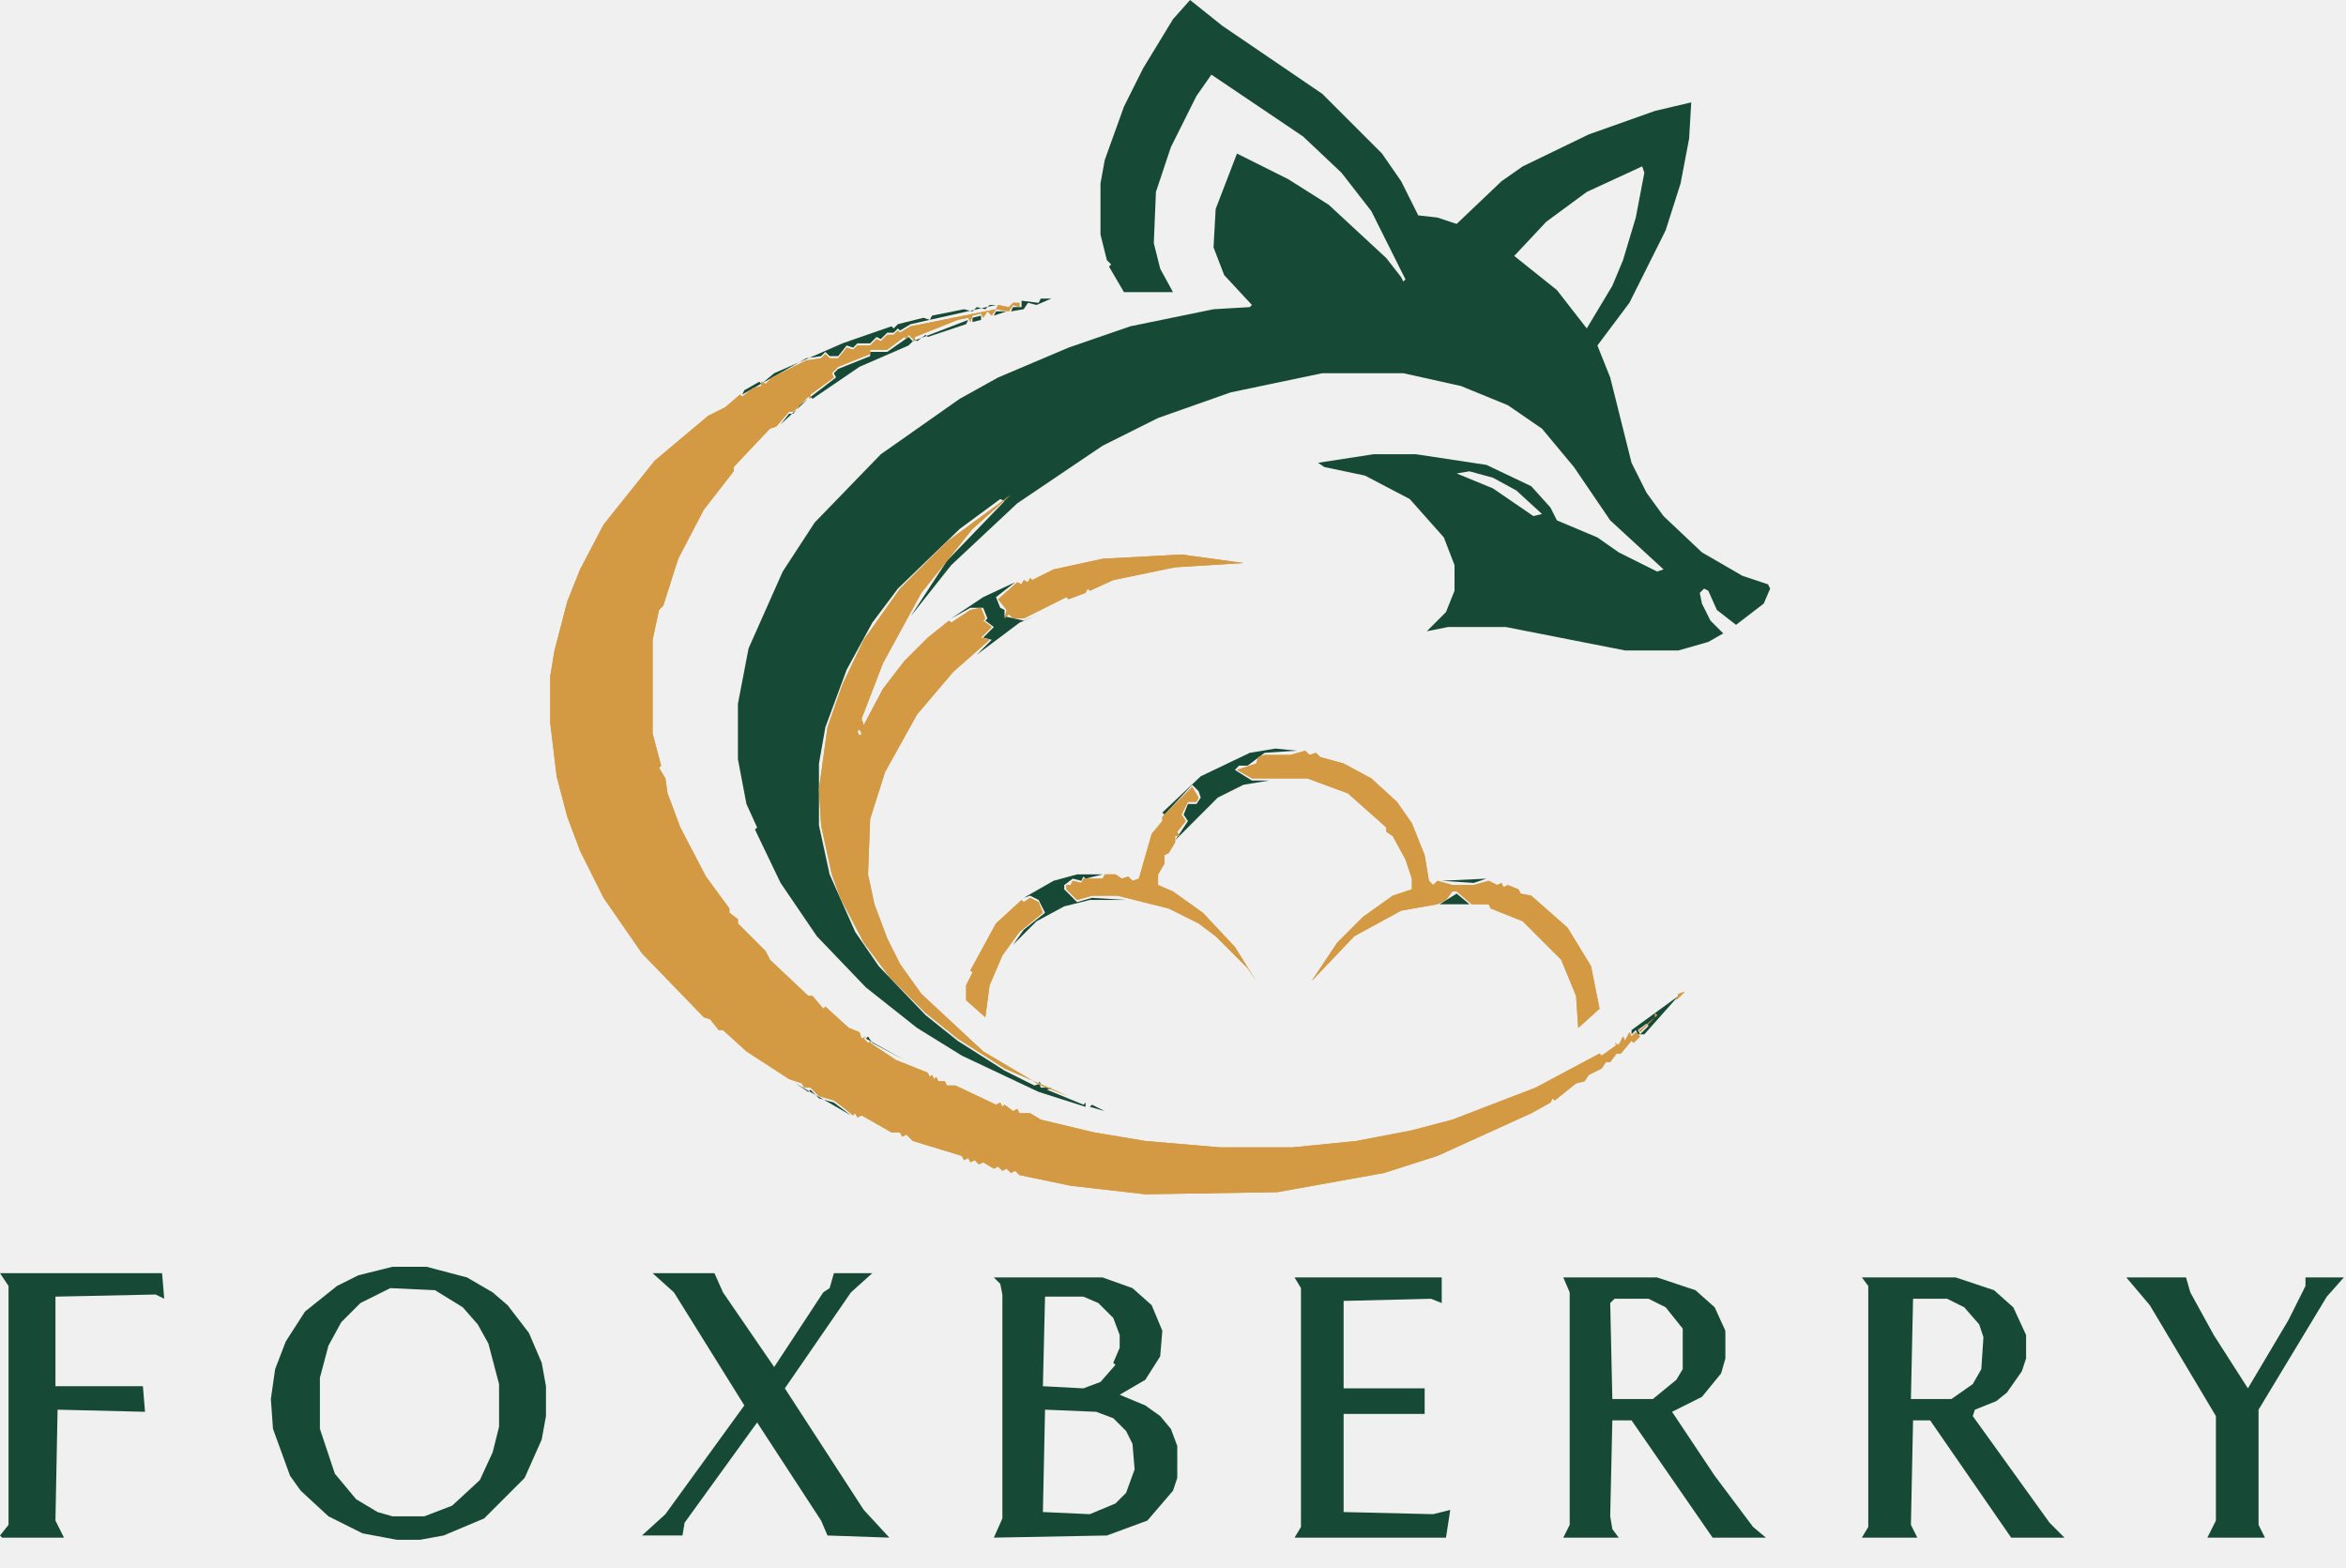
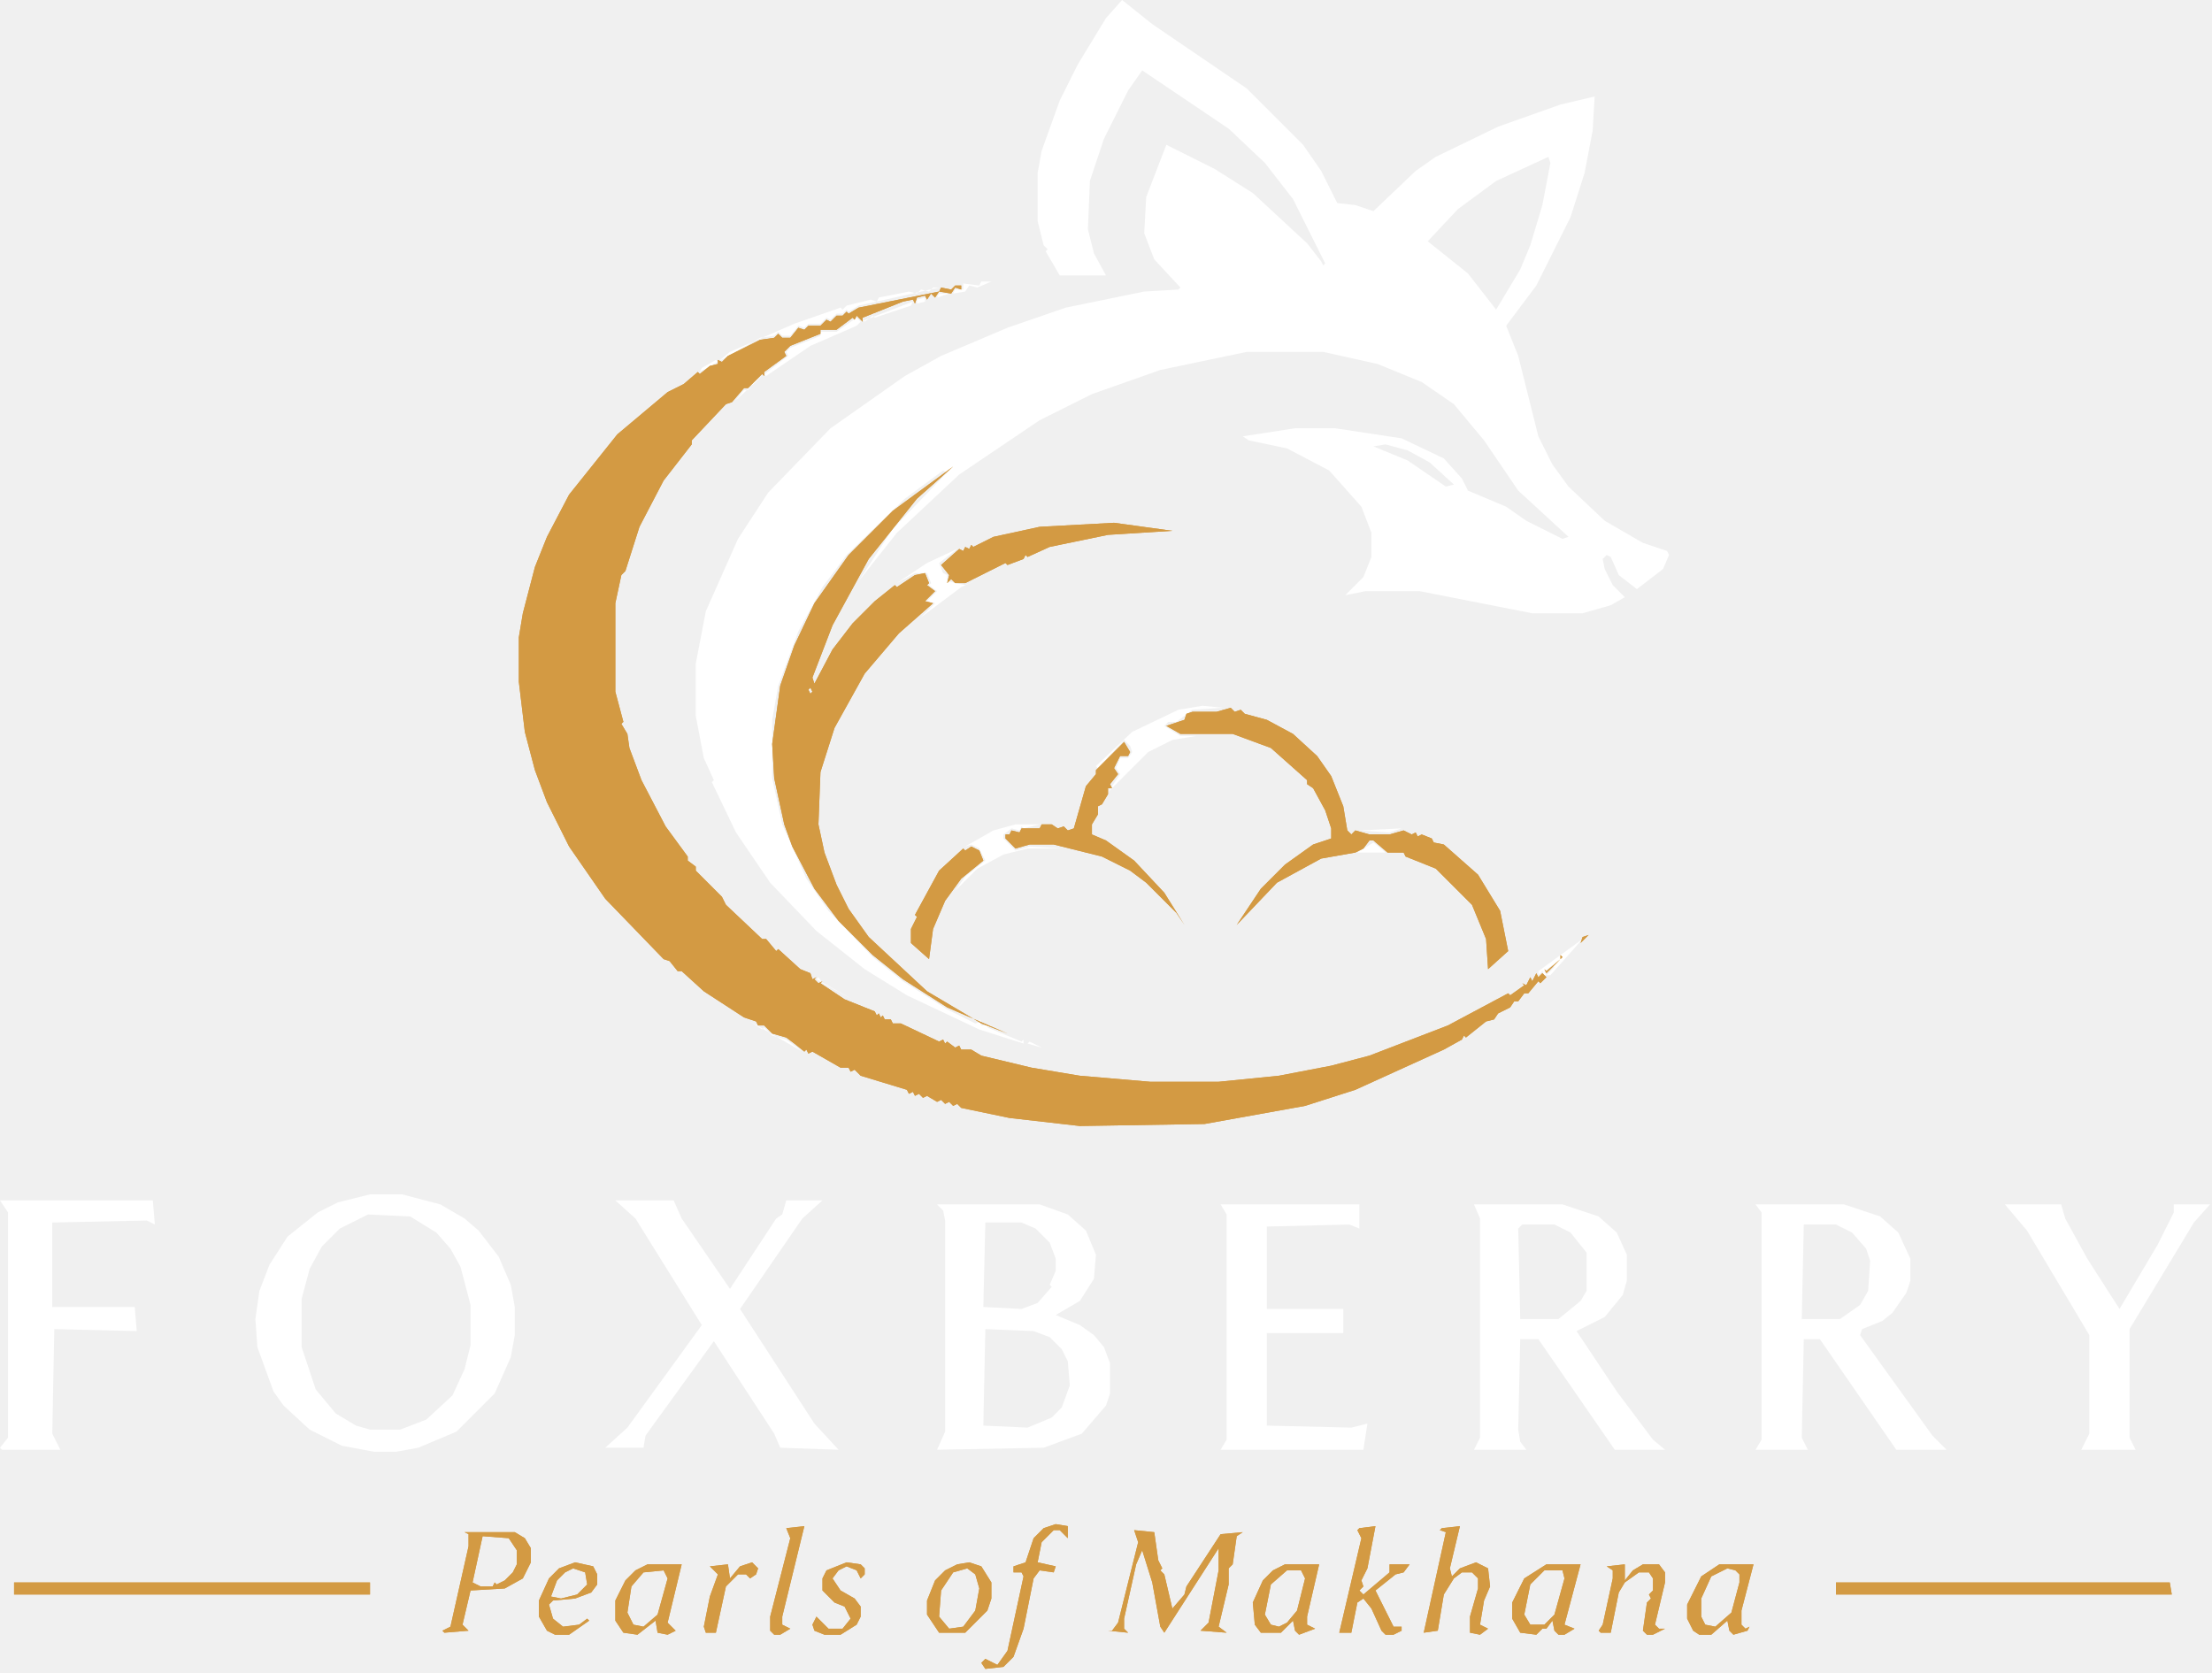
- <svg xmlns="http://www.w3.org/2000/svg" viewBox="0 0 1100 735" role="img" aria-labelledby="title desc">
-   <path fill="#174A36" fill-rule="evenodd" d="M997,599 L1008,612 L1039,664 L1039,713 L1035,721 L1062,721 L1059,715 L1059,661 L1091,608 L1099,599 L1081,599 L1081,603 L1073,619 L1054,651 L1038,626 L1027,606 L1025,599Z M873,599 L876,603 L876,716 L873,721 L899,721 L896,715 L897,666 L905,666 L943,721 L968,721 L961,714 L925,664 L926,661 L936,657 L941,653 L948,643 L950,637 L950,626 L944,613 L935,605 L917,599Z M897,609 L913,609 L921,613 L928,621 L930,627 L929,642 L925,649 L915,656 L896,656Z M733,599 L736,606 L736,715 L733,721 L759,721 L756,717 L755,711 L756,666 L765,666 L803,721 L828,721 L822,716 L804,692 L784,662 L798,655 L807,644 L809,637 L809,624 L804,613 L795,605 L777,599Z M757,609 L773,609 L781,613 L789,623 L789,642 L786,647 L775,656 L756,656 L755,611Z M607,599 L610,604 L610,716 L607,721 L678,721 L680,708 L672,710 L630,709 L630,663 L668,663 L668,651 L630,651 L630,610 L671,609 L676,611 L676,599Z M466,599 L469,602 L470,607 L470,712 L466,721 L519,720 L538,713 L550,699 L552,693 L552,678 L549,670 L544,664 L537,659 L525,654 L537,647 L544,636 L545,624 L540,612 L531,604 L517,599Z M490,661 L514,662 L522,665 L528,671 L531,677 L532,689 L528,700 L523,705 L511,710 L489,709Z M490,608 L508,608 L515,611 L522,618 L525,626 L525,632 L522,639 L523,640 L516,648 L508,651 L489,650Z M306,597 L316,606 L349,659 L312,710 L301,720 L320,720 L321,714 L355,667 L385,713 L388,720 L417,721 L405,708 L368,651 L399,606 L409,597 L391,597 L389,604 L386,606 L363,641 L339,606 L335,597Z M76,597 L0,597 L4,603 L4,715 L0,720 L1,721 L30,721 L26,713 L27,661 L68,662 L67,650 L26,650 L26,608 L73,607 L77,609Z M184,594 L168,598 L158,603 L143,615 L134,629 L129,642 L127,656 L128,670 L136,692 L141,699 L154,711 L170,719 L186,722 L197,722 L208,720 L227,712 L246,693 L254,675 L256,664 L256,650 L254,639 L248,625 L238,612 L231,606 L219,599 L200,594Z M183,604 L204,605 L217,613 L224,621 L229,630 L234,649 L234,669 L231,681 L225,694 L212,706 L199,711 L184,711 L177,709 L167,703 L157,691 L150,670 L150,646 L154,631 L160,620 L169,611Z M511,519 L518,521 L512,518Z M373,508 L399,523 L391,517 L384,515 L380,511 L379,512Z M406,487 L424,497 L409,489 L407,486Z M787,467 L765,483 L765,485 L767,483 L768,485 L771,485Z M772,480 L773,481 L769,485 L768,483Z M675,424 L689,424 L683,419Z M676,413 L691,414 L697,412Z M528,422 L512,421 L505,423 L499,417 L499,415 L503,412 L507,413 L508,411 L509,412 L517,410 L505,410 L494,413 L480,421 L483,420 L487,422 L490,428 L480,436 L475,443 L486,432 L499,425 L511,422Z M608,352 L598,351 L586,353 L563,364 L545,381 L546,382 L559,368 L562,371 L563,374 L561,377 L557,377 L555,382 L557,385 L551,394 L571,374 L583,368 L595,366 L587,366 L579,361 L581,359 L585,359 L593,353Z M476,273 L461,280 L446,290 L455,285 L461,285 L463,290 L462,291 L466,294 L461,299 L465,300 L458,307 L478,292 L487,288 L480,291 L471,289 L471,286 L469,285 L467,280Z M454,150 L428,160 L426,158 L416,165 L408,165 L408,167 L393,173 L391,175 L392,177 L375,190 L372,194 L370,194 L366,199 L380,186 L381,187 L403,172 L426,162 L429,159 L430,160 L434,157 L435,158 L453,152Z M460,148 L456,149 L456,151 L460,150Z M466,148 L472,146 L467,146Z M467,143 L464,143 L462,145 L458,144 L456,146 L452,145 L437,148 L436,150 L433,149 L421,152 L419,154 L418,153 L395,161 L363,175 L357,180 L356,179 L349,183 L348,185 L378,168 L385,167 L387,165 L389,167 L393,167 L397,162 L400,163 L402,161 L408,161 L411,158 L413,159 L416,156 L419,156 L421,154 L422,155 L427,152Z M493,140 L488,140 L487,142 L479,141 L479,144 L475,144 L474,146 L480,145 L482,142 L486,143Z M793,48 L776,52 L745,63 L714,78 L704,85 L683,105 L674,102 L665,101 L657,85 L648,72 L620,44 L573,12 L558,0 L550,9 L536,32 L527,50 L518,75 L516,86 L516,110 L519,122 L521,124 L520,125 L527,137 L550,137 L544,126 L541,114 L542,90 L549,69 L561,45 L568,35 L611,64 L629,81 L643,99 L658,129 L657,130 L650,121 L623,96 L604,84 L580,72 L570,98 L569,116 L574,129 L587,143 L586,144 L569,145 L530,153 L501,163 L468,177 L450,187 L413,213 L382,245 L367,268 L351,304 L346,330 L346,356 L350,377 L355,388 L354,389 L366,414 L383,439 L406,463 L430,482 L451,495 L487,512 L509,519 L509,517 L508,518 L491,511 L493,510 L488,510 L487,507 L488,508 L485,509 L471,502 L449,488 L434,476 L412,453 L401,437 L389,410 L384,387 L384,358 L387,341 L397,314 L409,292 L421,276 L450,248 L469,234 L471,235 L444,263 L427,289 L446,265 L477,236 L517,209 L543,196 L577,184 L620,175 L658,175 L685,181 L707,190 L723,201 L738,219 L755,244 L780,267 L777,268 L759,259 L749,252 L730,244 L727,238 L718,228 L697,218 L664,213 L644,213 L618,217 L621,219 L640,223 L661,234 L677,252 L682,265 L682,277 L678,287 L669,296 L679,294 L706,294 L762,305 L787,305 L801,301 L808,297 L802,291 L798,283 L797,278 L799,276 L801,277 L805,286 L814,293 L827,283 L830,276 L829,274 L817,270 L798,259 L780,242 L772,231 L765,217 L755,177 L749,162 L764,142 L781,108 L788,86 L792,65Z M683,222 L689,221 L700,224 L711,230 L723,241 L719,242 L700,229Z M657,130 L658,129 L659,131 L658,132Z M770,78 L771,81 L767,102 L761,122 L756,134 L744,154 L730,136 L710,120 L725,104 L744,90Z" />
+ <svg xmlns="http://www.w3.org/2000/svg" viewBox="0 0 1100 832" role="img" aria-labelledby="title desc">
+   <path fill="#FFFFFF" fill-rule="evenodd" d="M997,599 L1008,612 L1039,664 L1039,713 L1035,721 L1062,721 L1059,715 L1059,661 L1091,608 L1099,599 L1081,599 L1081,603 L1073,619 L1054,651 L1038,626 L1027,606 L1025,599Z M873,599 L876,603 L876,716 L873,721 L899,721 L896,715 L897,666 L905,666 L943,721 L968,721 L961,714 L925,664 L926,661 L936,657 L941,653 L948,643 L950,637 L950,626 L944,613 L935,605 L917,599Z M897,609 L913,609 L921,613 L928,621 L930,627 L929,642 L925,649 L915,656 L896,656Z M733,599 L736,606 L736,715 L733,721 L759,721 L756,717 L755,711 L756,666 L765,666 L803,721 L828,721 L822,716 L804,692 L784,662 L798,655 L807,644 L809,637 L809,624 L804,613 L795,605 L777,599Z M757,609 L773,609 L781,613 L789,623 L789,642 L786,647 L775,656 L756,656 L755,611Z M607,599 L610,604 L610,716 L607,721 L678,721 L680,708 L672,710 L630,709 L630,663 L668,663 L668,651 L630,651 L630,610 L671,609 L676,611 L676,599Z M466,599 L469,602 L470,607 L470,712 L466,721 L519,720 L538,713 L550,699 L552,693 L552,678 L549,670 L544,664 L537,659 L525,654 L537,647 L544,636 L545,624 L540,612 L531,604 L517,599Z M490,661 L514,662 L522,665 L528,671 L531,677 L532,689 L528,700 L523,705 L511,710 L489,709Z M490,608 L508,608 L515,611 L522,618 L525,626 L525,632 L522,639 L523,640 L516,648 L508,651 L489,650Z M306,597 L316,606 L349,659 L312,710 L301,720 L320,720 L321,714 L355,667 L385,713 L388,720 L417,721 L405,708 L368,651 L399,606 L409,597 L391,597 L389,604 L386,606 L363,641 L339,606 L335,597Z M76,597 L0,597 L4,603 L4,715 L0,720 L1,721 L30,721 L26,713 L27,661 L68,662 L67,650 L26,650 L26,608 L73,607 L77,609Z M184,594 L168,598 L158,603 L143,615 L134,629 L129,642 L127,656 L128,670 L136,692 L141,699 L154,711 L170,719 L186,722 L197,722 L208,720 L227,712 L246,693 L254,675 L256,664 L256,650 L254,639 L248,625 L238,612 L231,606 L219,599 L200,594Z M183,604 L204,605 L217,613 L224,621 L229,630 L234,649 L234,669 L231,681 L225,694 L212,706 L199,711 L184,711 L177,709 L167,703 L157,691 L150,670 L150,646 L154,631 L160,620 L169,611Z M511,519 L518,521 L512,518Z M373,508 L399,523 L391,517 L384,515 L380,511 L379,512Z M406,487 L424,497 L409,489 L407,486Z M787,467 L765,483 L765,485 L767,483 L768,485 L771,485Z M772,480 L773,481 L769,485 L768,483Z M675,424 L689,424 L683,419Z M676,413 L691,414 L697,412Z M528,422 L512,421 L505,423 L499,417 L499,415 L503,412 L507,413 L508,411 L509,412 L517,410 L505,410 L494,413 L480,421 L483,420 L487,422 L490,428 L480,436 L475,443 L486,432 L499,425 L511,422Z M608,352 L598,351 L586,353 L563,364 L545,381 L546,382 L559,368 L562,371 L563,374 L561,377 L557,377 L555,382 L557,385 L551,394 L571,374 L583,368 L595,366 L587,366 L579,361 L581,359 L585,359 L593,353Z M476,273 L461,280 L446,290 L455,285 L461,285 L463,290 L462,291 L466,294 L461,299 L465,300 L458,307 L478,292 L487,288 L480,291 L471,289 L471,286 L469,285 L467,280Z M454,150 L428,160 L426,158 L416,165 L408,165 L408,167 L393,173 L391,175 L392,177 L375,190 L372,194 L370,194 L366,199 L380,186 L381,187 L403,172 L426,162 L429,159 L430,160 L434,157 L435,158 L453,152Z M460,148 L456,149 L456,151 L460,150Z M466,148 L472,146 L467,146Z M467,143 L464,143 L462,145 L458,144 L456,146 L452,145 L437,148 L436,150 L433,149 L421,152 L419,154 L418,153 L395,161 L363,175 L357,180 L356,179 L349,183 L348,185 L378,168 L385,167 L387,165 L389,167 L393,167 L397,162 L400,163 L402,161 L408,161 L411,158 L413,159 L416,156 L419,156 L421,154 L422,155 L427,152Z M493,140 L488,140 L487,142 L479,141 L479,144 L475,144 L474,146 L480,145 L482,142 L486,143Z M793,48 L776,52 L745,63 L714,78 L704,85 L683,105 L674,102 L665,101 L657,85 L648,72 L620,44 L573,12 L558,0 L550,9 L536,32 L527,50 L518,75 L516,86 L516,110 L519,122 L521,124 L520,125 L527,137 L550,137 L544,126 L541,114 L542,90 L549,69 L561,45 L568,35 L611,64 L629,81 L643,99 L658,129 L657,130 L650,121 L623,96 L604,84 L580,72 L570,98 L569,116 L574,129 L587,143 L586,144 L569,145 L530,153 L501,163 L468,177 L450,187 L413,213 L382,245 L367,268 L351,304 L346,330 L346,356 L350,377 L355,388 L354,389 L366,414 L383,439 L406,463 L430,482 L451,495 L487,512 L509,519 L509,517 L508,518 L491,511 L493,510 L488,510 L487,507 L488,508 L485,509 L471,502 L449,488 L434,476 L412,453 L401,437 L389,410 L384,387 L384,358 L387,341 L397,314 L409,292 L421,276 L450,248 L469,234 L471,235 L444,263 L427,289 L446,265 L477,236 L517,209 L543,196 L577,184 L620,175 L658,175 L685,181 L707,190 L723,201 L738,219 L755,244 L780,267 L777,268 L759,259 L749,252 L730,244 L727,238 L718,228 L697,218 L664,213 L644,213 L618,217 L621,219 L640,223 L661,234 L677,252 L682,265 L682,277 L678,287 L669,296 L679,294 L706,294 L762,305 L787,305 L801,301 L808,297 L802,291 L798,283 L797,278 L799,276 L801,277 L805,286 L814,293 L827,283 L830,276 L829,274 L817,270 L798,259 L780,242 L772,231 L765,217 L755,177 L749,162 L764,142 L781,108 L788,86 L792,65Z M683,222 L689,221 L700,224 L711,230 L723,241 L719,242 L700,229Z M657,130 L658,129 L659,131 L658,132Z M770,78 L771,81 L767,102 L761,122 L756,134 L744,154 L730,136 L710,120 L725,104 L744,90Z" />
  <path fill="#D39A43" fill-rule="evenodd" d="M913,787 L913,793 L1080,793 L1079,787Z M7,787 L7,793 L184,793 L184,787Z M786,778 L769,778 L758,785 L752,797 L752,805 L756,812 L764,813 L767,810 L769,810 L772,806 L773,811 L775,813 L778,813 L783,810 L778,808Z M777,781 L778,785 L773,803 L768,808 L761,808 L758,803 L761,788 L768,781Z M656,778 L639,778 L633,781 L628,786 L623,797 L624,808 L627,812 L637,812 L643,806 L644,811 L646,813 L654,810 L650,808 L650,804Z M647,781 L649,785 L645,801 L640,807 L636,809 L632,808 L629,803 L632,788 L640,781Z M339,778 L322,778 L316,781 L311,786 L306,796 L306,806 L310,812 L317,813 L326,806 L327,812 L332,813 L336,811 L332,807Z M330,781 L332,785 L327,803 L320,809 L315,808 L312,802 L314,789 L320,782Z M872,778 L855,778 L846,784 L839,798 L839,805 L842,811 L845,813 L851,813 L859,806 L860,811 L862,813 L869,811 L870,809 L868,810 L866,808 L866,801Z M863,781 L865,783 L865,787 L861,802 L853,809 L848,808 L846,804 L846,795 L851,784 L859,780Z M825,778 L817,778 L812,781 L808,786 L808,778 L799,779 L802,781 L802,785 L797,808 L795,811 L796,812 L801,812 L805,792 L808,787 L815,782 L820,782 L822,785 L822,791 L820,793 L821,795 L819,797 L817,811 L819,813 L822,813 L828,810 L825,810 L823,808 L828,787 L828,782Z M488,779 L482,777 L476,778 L470,781 L465,786 L461,796 L461,803 L467,812 L480,812 L491,801 L493,795 L493,787Z M481,780 L485,783 L487,790 L485,801 L479,809 L472,810 L467,804 L468,791 L474,782Z M428,778 L421,777 L411,781 L409,785 L409,791 L415,797 L420,799 L423,805 L419,810 L412,810 L406,804 L404,808 L405,811 L410,813 L418,813 L426,808 L428,804 L428,799 L425,795 L418,791 L414,785 L417,781 L421,779 L426,781 L428,785 L430,783 L430,780Z M374,777 L368,779 L363,785 L362,778 L353,779 L357,783 L353,794 L350,809 L351,812 L356,812 L361,789 L367,783 L371,783 L373,785 L376,783 L377,780Z M295,779 L286,777 L278,780 L273,785 L268,796 L268,804 L272,811 L276,813 L283,813 L293,806 L292,805 L288,808 L280,809 L275,805 L273,798 L275,796 L286,795 L294,792 L297,788 L297,783Z M291,782 L292,788 L287,793 L279,795 L274,794 L277,786 L281,782 L285,780Z M261,765 L256,762 L231,762 L233,763 L233,769 L224,809 L220,811 L221,812 L233,811 L230,808 L234,791 L251,790 L260,785 L264,777 L264,770Z M240,764 L253,765 L257,771 L257,778 L255,782 L251,786 L247,788 L246,787 L245,789 L239,789 L235,787Z M564,761 L566,767 L556,807 L553,811 L551,811 L561,812 L559,810 L559,805 L565,778 L568,771 L573,787 L577,809 L579,812 L606,770 L606,781 L601,807 L597,811 L610,812 L606,809 L611,788 L611,780 L613,778 L615,764 L618,762 L607,763 L590,789 L589,793 L583,800 L579,783 L577,781 L578,780 L576,776 L574,762Z M717,760 L716,761 L719,762 L708,812 L715,811 L718,793 L723,785 L727,782 L732,782 L735,785 L735,790 L731,804 L731,812 L736,813 L740,810 L736,808 L738,796 L741,789 L740,780 L734,777 L726,780 L722,784 L721,780 L726,759Z M676,760 L675,761 L677,765 L666,812 L672,812 L675,797 L678,795 L682,800 L687,811 L689,813 L693,813 L697,811 L697,809 L693,809 L684,791 L694,783 L698,782 L701,778 L691,778 L691,782 L678,793 L676,791 L678,789 L677,786 L680,780 L684,759Z M400,759 L391,760 L393,765 L383,804 L383,811 L385,813 L388,813 L393,810 L389,808 L389,804Z M531,759 L525,758 L519,760 L514,765 L510,777 L504,779 L504,782 L508,782 L509,784 L501,821 L496,828 L490,825 L488,827 L490,830 L499,829 L504,824 L509,810 L514,785 L517,781 L524,782 L525,779 L516,777 L518,767 L524,761 L527,761 L531,765Z M779,474 L777,476 L776,475 L776,477 L769,483 L768,482 L769,484Z M790,465 L787,466 L786,469Z M483,421 L480,423 L479,422 L467,433 L455,455 L456,456 L453,462 L453,469 L462,477 L464,462 L470,448 L478,437 L489,428 L487,423Z M500,415 L500,417 L505,422 L512,420 L524,420 L548,426 L562,433 L570,439 L585,454 L589,460 L579,444 L564,428 L550,418 L543,415 L543,410 L546,405 L546,401 L548,400 L551,395 L551,392 L553,392 L552,390 L556,385 L554,382 L557,376 L561,376 L562,374 L559,369 L545,383 L545,385 L540,391 L534,412 L531,413 L529,411 L526,412 L523,410 L518,410 L517,412 L508,412 L507,414 L503,413 L502,415Z M580,361 L587,365 L613,365 L632,372 L650,388 L650,390 L653,392 L659,403 L662,412 L662,417 L653,420 L639,430 L627,442 L615,460 L635,439 L657,427 L674,424 L678,422 L681,418 L683,418 L690,424 L698,424 L699,426 L714,432 L732,450 L739,467 L740,482 L750,473 L746,453 L735,435 L718,420 L713,419 L712,417 L707,415 L705,416 L704,414 L702,415 L698,413 L691,415 L681,415 L674,413 L672,415 L670,413 L668,401 L662,386 L655,376 L643,365 L630,358 L619,355 L617,353 L614,354 L612,352 L605,354 L593,354 L590,355 L589,358Z M583,264 L554,260 L517,262 L494,267 L484,272 L483,271 L482,273 L480,272 L479,274 L477,273 L468,281 L472,286 L471,290 L473,288 L475,290 L480,290 L500,280 L501,281 L509,278 L510,276 L511,277 L522,272 L551,266Z M474,232 L444,254 L422,276 L405,300 L395,321 L388,341 L384,370 L385,387 L390,410 L394,421 L405,442 L417,458 L434,475 L449,487 L471,501 L501,514 L488,509 L461,493 L432,466 L422,452 L416,440 L410,424 L407,410 L408,384 L415,362 L430,335 L447,315 L464,300 L460,299 L465,294 L461,291 L462,290 L460,285 L455,286 L446,292 L445,291 L435,299 L424,310 L414,323 L405,340 L404,337 L414,311 L432,278 L456,248Z M402,343 L403,342 L404,344 L403,345Z M272,267 L266,282 L260,305 L258,317 L258,339 L261,364 L266,383 L272,399 L283,421 L301,447 L330,477 L333,478 L337,483 L339,483 L350,493 L370,506 L376,508 L377,510 L380,510 L384,514 L391,516 L395,519 L394,520 L395,519 L400,523 L401,522 L402,524 L404,523 L418,531 L422,531 L423,533 L425,532 L428,535 L451,542 L452,544 L454,543 L455,545 L457,544 L459,546 L461,545 L466,548 L468,547 L470,549 L472,548 L474,550 L476,549 L478,551 L502,556 L537,560 L599,559 L649,550 L674,542 L718,522 L727,517 L728,515 L729,516 L739,508 L743,507 L745,504 L751,501 L753,498 L755,498 L758,494 L760,494 L765,488 L766,489 L769,486 L767,484 L765,486 L764,484 L762,488 L761,486 L759,490 L757,489 L758,490 L751,495 L750,494 L720,510 L681,525 L662,530 L636,535 L606,538 L572,538 L537,535 L513,531 L488,525 L483,522 L478,522 L477,520 L475,521 L471,518 L470,519 L469,517 L467,518 L448,509 L444,509 L443,507 L440,507 L439,505 L438,506 L437,504 L436,505 L435,503 L420,497 L408,489 L409,488 L407,489 L405,487 L406,486 L404,487 L403,484 L398,482 L387,472 L386,473 L381,467 L379,467 L361,450 L359,446 L346,433 L346,431 L342,428 L342,426 L331,411 L319,388 L313,372 L312,365 L309,360 L310,359 L306,344 L306,300 L309,286 L311,284 L318,262 L330,239 L344,221 L344,219 L361,201 L364,200 L370,193 L372,193 L379,186 L380,187 L380,185 L391,177 L390,175 L393,172 L408,166 L408,164 L416,164 L424,158 L425,159 L426,157 L429,160 L429,158 L449,150 L454,149 L455,151 L456,148 L460,147 L461,149 L463,146 L465,148 L467,145 L473,146 L475,143 L478,144 L478,142 L475,142 L473,144 L468,143 L467,145 L427,153 L422,156 L421,155 L419,157 L416,157 L413,160 L411,159 L408,162 L402,162 L400,164 L397,163 L393,168 L389,168 L387,166 L385,168 L378,169 L362,177 L359,180 L357,179 L357,181 L353,182 L348,186 L347,185 L340,191 L332,195 L307,216 L283,246Z" />
  <path fill="#D39A43" fill-rule="evenodd" d="M913,787 L913,793 L1080,793 L1079,787Z M7,787 L7,793 L184,793 L184,787Z M786,778 L769,778 L758,785 L752,797 L752,805 L756,812 L764,813 L767,810 L769,810 L772,806 L773,811 L775,813 L778,813 L783,810 L778,808Z M777,781 L778,785 L773,803 L768,808 L761,808 L758,803 L761,788 L768,781Z M656,778 L639,778 L633,781 L628,786 L623,797 L624,808 L627,812 L637,812 L643,806 L644,811 L646,813 L654,810 L650,808 L650,804Z M647,781 L649,785 L645,801 L640,807 L636,809 L632,808 L629,803 L632,788 L640,781Z M339,778 L322,778 L316,781 L311,786 L306,796 L306,806 L310,812 L317,813 L326,806 L327,812 L332,813 L336,811 L332,807Z M330,781 L332,785 L327,803 L320,809 L315,808 L312,802 L314,789 L320,782Z M872,778 L855,778 L846,784 L839,798 L839,805 L842,811 L845,813 L851,813 L859,806 L860,811 L862,813 L869,811 L870,809 L868,810 L866,808 L866,801Z M863,781 L865,783 L865,787 L861,802 L853,809 L848,808 L846,804 L846,795 L851,784 L859,780Z M825,778 L817,778 L812,781 L808,786 L808,778 L799,779 L802,781 L802,785 L797,808 L795,811 L796,812 L801,812 L805,792 L808,787 L815,782 L820,782 L822,785 L822,791 L820,793 L821,795 L819,797 L817,811 L819,813 L822,813 L828,810 L825,810 L823,808 L828,787 L828,782Z M488,779 L482,777 L476,778 L470,781 L465,786 L461,796 L461,803 L467,812 L480,812 L491,801 L493,795 L493,787Z M481,780 L485,783 L487,790 L485,801 L479,809 L472,810 L467,804 L468,791 L474,782Z M428,778 L421,777 L411,781 L409,785 L409,791 L415,797 L420,799 L423,805 L419,810 L412,810 L406,804 L404,808 L405,811 L410,813 L418,813 L426,808 L428,804 L428,799 L425,795 L418,791 L414,785 L417,781 L421,779 L426,781 L428,785 L430,783 L430,780Z M374,777 L368,779 L363,785 L362,778 L353,779 L357,783 L353,794 L350,809 L351,812 L356,812 L361,789 L367,783 L371,783 L373,785 L376,783 L377,780Z M295,779 L286,777 L278,780 L273,785 L268,796 L268,804 L272,811 L276,813 L283,813 L293,806 L292,805 L288,808 L280,809 L275,805 L273,798 L275,796 L286,795 L294,792 L297,788 L297,783Z M291,782 L292,788 L287,793 L279,795 L274,794 L277,786 L281,782 L285,780Z M261,765 L256,762 L231,762 L233,763 L233,769 L224,809 L220,811 L221,812 L233,811 L230,808 L234,791 L251,790 L260,785 L264,777 L264,770Z M240,764 L253,765 L257,771 L257,778 L255,782 L251,786 L247,788 L246,787 L245,789 L239,789 L235,787Z M564,761 L566,767 L556,807 L553,811 L551,811 L561,812 L559,810 L559,805 L565,778 L568,771 L573,787 L577,809 L579,812 L606,770 L606,781 L601,807 L597,811 L610,812 L606,809 L611,788 L611,780 L613,778 L615,764 L618,762 L607,763 L590,789 L589,793 L583,800 L579,783 L577,781 L578,780 L576,776 L574,762Z M717,760 L716,761 L719,762 L708,812 L715,811 L718,793 L723,785 L727,782 L732,782 L735,785 L735,790 L731,804 L731,812 L736,813 L740,810 L736,808 L738,796 L741,789 L740,780 L734,777 L726,780 L722,784 L721,780 L726,759Z M676,760 L675,761 L677,765 L666,812 L672,812 L675,797 L678,795 L682,800 L687,811 L689,813 L693,813 L697,811 L697,809 L693,809 L684,791 L694,783 L698,782 L701,778 L691,778 L691,782 L678,793 L676,791 L678,789 L677,786 L680,780 L684,759Z M400,759 L391,760 L393,765 L383,804 L383,811 L385,813 L388,813 L393,810 L389,808 L389,804Z M531,759 L525,758 L519,760 L514,765 L510,777 L504,779 L504,782 L508,782 L509,784 L501,821 L496,828 L490,825 L488,827 L490,830 L499,829 L504,824 L509,810 L514,785 L517,781 L524,782 L525,779 L516,777 L518,767 L524,761 L527,761 L531,765Z M779,474 L777,476 L776,475 L776,477 L769,483 L768,482 L769,484Z M790,465 L787,466 L786,469Z M483,421 L480,423 L479,422 L467,433 L455,455 L456,456 L453,462 L453,469 L462,477 L464,462 L470,448 L478,437 L489,428 L487,423Z M500,415 L500,417 L505,422 L512,420 L524,420 L548,426 L562,433 L570,439 L585,454 L589,460 L579,444 L564,428 L550,418 L543,415 L543,410 L546,405 L546,401 L548,400 L551,395 L551,392 L553,392 L552,390 L556,385 L554,382 L557,376 L561,376 L562,374 L559,369 L545,383 L545,385 L540,391 L534,412 L531,413 L529,411 L526,412 L523,410 L518,410 L517,412 L508,412 L507,414 L503,413 L502,415Z M580,361 L587,365 L613,365 L632,372 L650,388 L650,390 L653,392 L659,403 L662,412 L662,417 L653,420 L639,430 L627,442 L615,460 L635,439 L657,427 L674,424 L678,422 L681,418 L683,418 L690,424 L698,424 L699,426 L714,432 L732,450 L739,467 L740,482 L750,473 L746,453 L735,435 L718,420 L713,419 L712,417 L707,415 L705,416 L704,414 L702,415 L698,413 L691,415 L681,415 L674,413 L672,415 L670,413 L668,401 L662,386 L655,376 L643,365 L630,358 L619,355 L617,353 L614,354 L612,352 L605,354 L593,354 L590,355 L589,358Z M583,264 L554,260 L517,262 L494,267 L484,272 L483,271 L482,273 L480,272 L479,274 L477,273 L468,281 L472,286 L471,290 L473,288 L475,290 L480,290 L500,280 L501,281 L509,278 L510,276 L511,277 L522,272 L551,266Z M474,232 L444,254 L422,276 L405,300 L395,321 L388,341 L384,370 L385,387 L390,410 L394,421 L405,442 L417,458 L434,475 L449,487 L471,501 L501,514 L488,509 L461,493 L432,466 L422,452 L416,440 L410,424 L407,410 L408,384 L415,362 L430,335 L447,315 L464,300 L460,299 L465,294 L461,291 L462,290 L460,285 L455,286 L446,292 L445,291 L435,299 L424,310 L414,323 L405,340 L404,337 L414,311 L432,278 L456,248Z M402,343 L403,342 L404,344 L403,345Z M272,267 L266,282 L260,305 L258,317 L258,339 L261,364 L266,383 L272,399 L283,421 L301,447 L330,477 L333,478 L337,483 L339,483 L350,493 L370,506 L376,508 L377,510 L380,510 L384,514 L391,516 L395,519 L394,520 L395,519 L400,523 L401,522 L402,524 L404,523 L418,531 L422,531 L423,533 L425,532 L428,535 L451,542 L452,544 L454,543 L455,545 L457,544 L459,546 L461,545 L466,548 L468,547 L470,549 L472,548 L474,550 L476,549 L478,551 L502,556 L537,560 L599,559 L649,550 L674,542 L718,522 L727,517 L728,515 L729,516 L739,508 L743,507 L745,504 L751,501 L753,498 L755,498 L758,494 L760,494 L765,488 L766,489 L769,486 L767,484 L765,486 L764,484 L762,488 L761,486 L759,490 L757,489 L758,490 L751,495 L750,494 L720,510 L681,525 L662,530 L636,535 L606,538 L572,538 L537,535 L513,531 L488,525 L483,522 L478,522 L477,520 L475,521 L471,518 L470,519 L469,517 L467,518 L448,509 L444,509 L443,507 L440,507 L439,505 L438,506 L437,504 L436,505 L435,503 L420,497 L408,489 L409,488 L407,489 L405,487 L406,486 L404,487 L403,484 L398,482 L387,472 L386,473 L381,467 L379,467 L361,450 L359,446 L346,433 L346,431 L342,428 L342,426 L331,411 L319,388 L313,372 L312,365 L309,360 L310,359 L306,344 L306,300 L309,286 L311,284 L318,262 L330,239 L344,221 L344,219 L361,201 L364,200 L370,193 L372,193 L379,186 L380,187 L380,185 L391,177 L390,175 L393,172 L408,166 L408,164 L416,164 L424,158 L425,159 L426,157 L429,160 L429,158 L449,150 L454,149 L455,151 L456,148 L460,147 L461,149 L463,146 L465,148 L467,145 L473,146 L475,143 L478,144 L478,142 L475,142 L473,144 L468,143 L467,145 L427,153 L422,156 L421,155 L419,157 L416,157 L413,160 L411,159 L408,162 L402,162 L400,164 L397,163 L393,168 L389,168 L387,166 L385,168 L378,169 L362,177 L359,180 L357,179 L357,181 L353,182 L348,186 L347,185 L340,191 L332,195 L307,216 L283,246Z" />
</svg>
